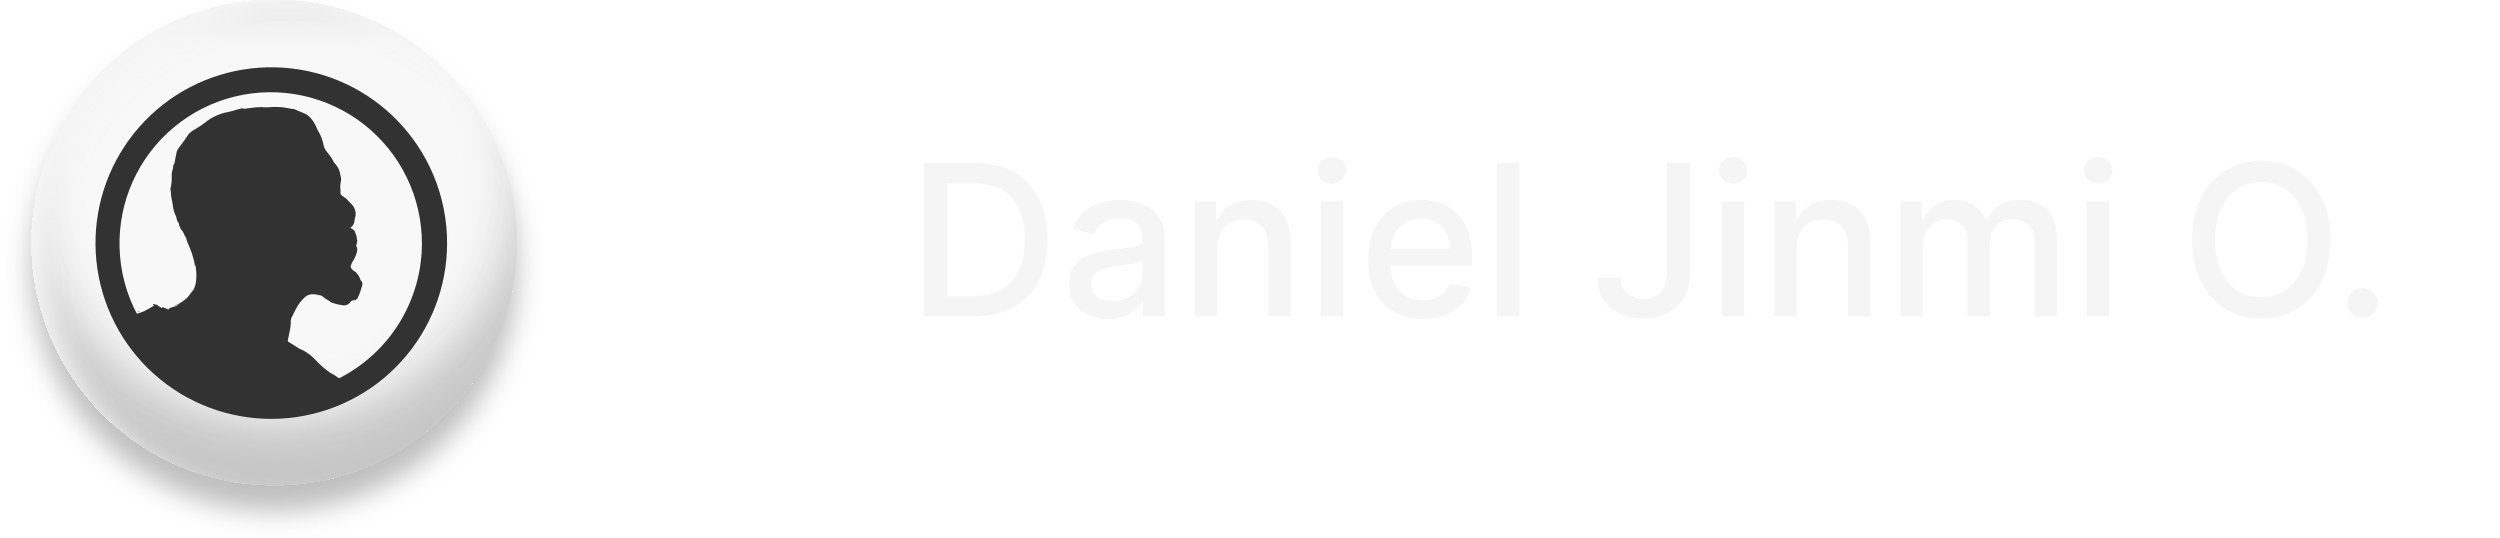
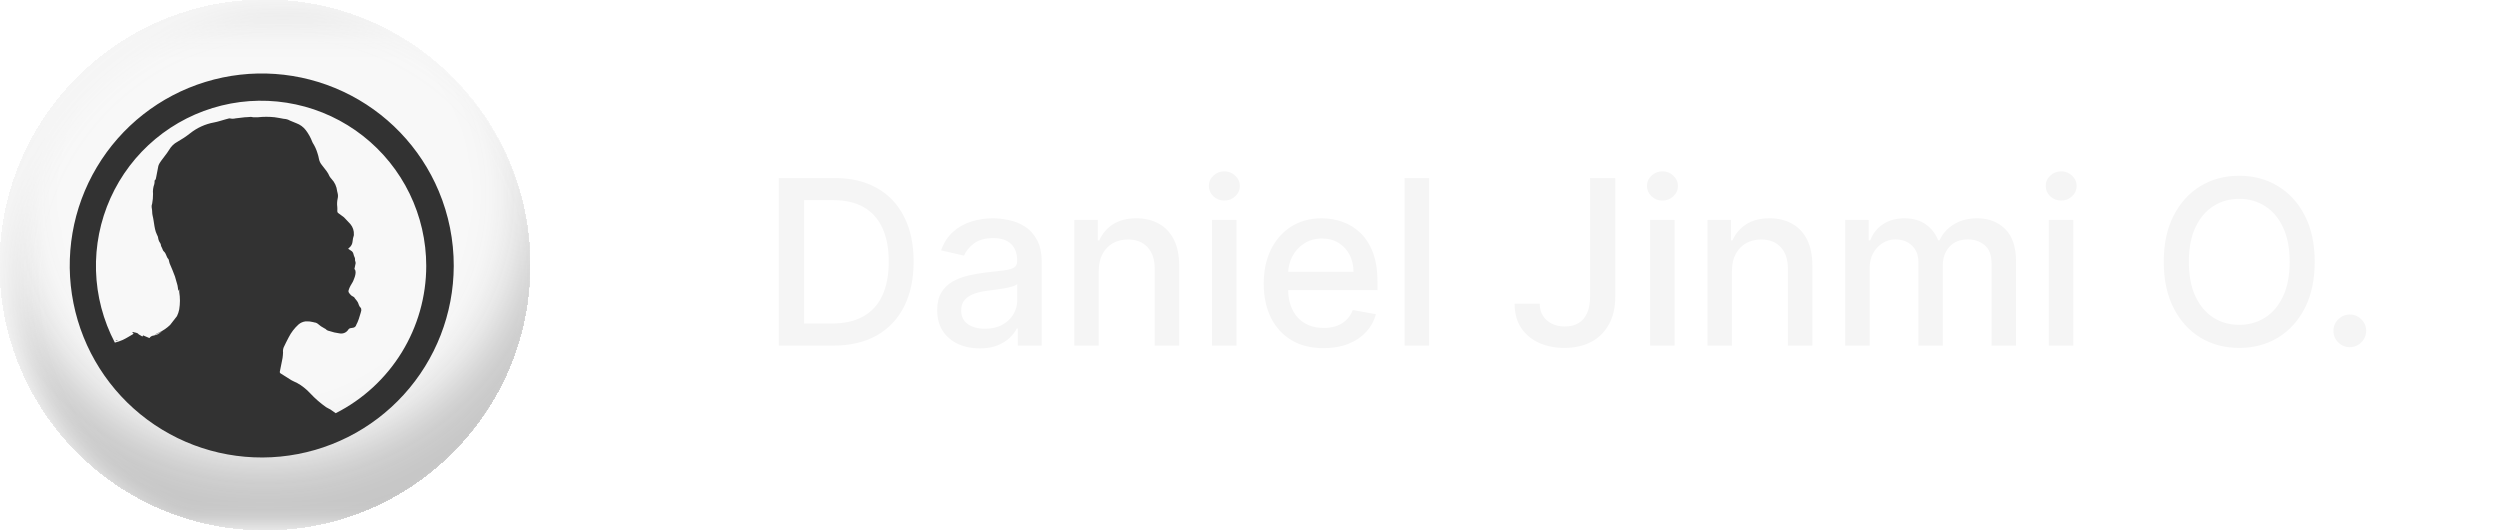
- <svg xmlns="http://www.w3.org/2000/svg" width="237" height="51" viewBox="0 0 237 51" fill="none">
-   <g filter="url(#filter0_d_599_944)">
-     <g filter="url(#filter1_ii_599_944)">
-       <rect x="3" width="46" height="46" rx="23" fill="#F8F8F8" />
-     </g>
-     <path d="M13.198 29.515V29.558H13.051C13.051 29.558 13.051 29.532 13.051 29.519L13.198 29.515ZM42.385 23.09C42.373 27.222 40.828 31.202 38.047 34.258C35.267 37.315 31.45 39.23 27.338 39.631C23.226 40.033 19.111 38.892 15.792 36.431C12.473 33.97 10.187 30.364 9.376 26.312C8.566 22.261 9.29 18.053 11.407 14.505C13.524 10.956 16.883 8.321 20.834 7.11C24.784 5.899 29.044 6.198 32.786 7.95C36.528 9.702 39.485 12.782 41.085 16.592C41.949 18.649 42.391 20.859 42.385 23.09ZM39.998 23.09C39.999 20.915 39.506 18.768 38.556 16.812C37.605 14.856 36.221 13.142 34.51 11.799C32.799 10.457 30.805 9.521 28.678 9.064C26.552 8.606 24.349 8.638 22.238 9.158C20.125 9.678 18.159 10.671 16.488 12.063C14.817 13.455 13.484 15.209 12.591 17.192C11.698 19.175 11.268 21.335 11.334 23.509C11.399 25.683 11.958 27.814 12.969 29.74C13.203 29.681 13.432 29.603 13.653 29.506C13.961 29.363 14.247 29.177 14.541 29.008L14.598 28.956L14.511 28.882C14.476 28.848 14.489 28.826 14.533 28.813C14.576 28.8 14.533 28.813 14.533 28.813C14.693 28.882 14.888 28.848 15.018 28.995L15.044 29.025L15.287 29.168C15.347 29.203 15.404 29.237 15.412 29.107L15.971 29.346C16.009 29.284 16.061 29.233 16.123 29.195C16.185 29.158 16.254 29.135 16.326 29.129C16.462 29.102 16.594 29.06 16.721 29.003L17.067 28.761C16.882 28.866 16.69 28.958 16.491 29.034C16.483 29.037 16.475 29.039 16.467 29.039C16.459 29.039 16.451 29.037 16.443 29.034L16.82 28.856C17.168 28.692 17.487 28.472 17.765 28.206L18.363 27.439C18.452 27.253 18.517 27.057 18.558 26.855C18.64 26.351 18.64 25.838 18.558 25.334C18.558 25.265 18.558 25.195 18.558 25.13C18.558 25.066 18.558 25.13 18.558 25.104L18.497 25.243L18.475 25.213C18.453 25.074 18.441 24.94 18.415 24.805C18.389 24.671 18.358 24.606 18.332 24.507C18.285 24.338 18.245 24.169 18.189 24.004C18.133 23.839 18.046 23.623 17.968 23.436C17.89 23.25 17.804 23.06 17.726 22.865C17.695 22.787 17.687 22.696 17.661 22.613C17.658 22.566 17.642 22.521 17.613 22.483C17.427 22.297 17.435 22.003 17.223 21.825C17.137 21.756 17.115 21.617 17.058 21.509L17.015 21.426C17.015 21.4 16.972 21.366 16.976 21.34C16.976 21.175 16.885 21.071 16.812 20.945C16.775 20.866 16.748 20.781 16.734 20.694C16.73 20.646 16.721 20.598 16.708 20.551C16.647 20.404 16.569 20.27 16.521 20.118C16.473 19.962 16.435 19.803 16.409 19.642C16.352 19.325 16.322 19.009 16.244 18.701C16.196 18.506 16.222 18.311 16.183 18.121C16.165 18.035 16.158 17.948 16.162 17.861C16.162 17.796 16.201 17.731 16.209 17.666C16.262 17.39 16.287 17.11 16.283 16.83C16.255 16.545 16.292 16.258 16.391 15.989C16.411 15.909 16.42 15.826 16.417 15.742C16.417 15.716 16.417 15.682 16.417 15.673C16.539 15.591 16.539 15.457 16.565 15.335C16.63 15.023 16.682 14.711 16.747 14.399C16.773 14.313 16.811 14.23 16.859 14.153C16.9 14.084 16.945 14.017 16.994 13.953L17.318 13.52C17.452 13.351 17.577 13.175 17.691 12.992C17.859 12.702 18.105 12.464 18.401 12.307C18.785 12.092 19.152 11.847 19.497 11.575C20.105 11.09 20.825 10.764 21.59 10.626C21.924 10.566 22.244 10.448 22.569 10.362L22.894 10.275C22.913 10.271 22.932 10.271 22.95 10.275C23.111 10.316 23.279 10.316 23.44 10.275C23.704 10.241 23.973 10.206 24.237 10.18C24.419 10.18 24.601 10.154 24.783 10.145C24.848 10.145 24.913 10.176 24.974 10.176C25.125 10.176 25.272 10.176 25.407 10.176C25.881 10.126 26.358 10.126 26.832 10.176C27.109 10.21 27.387 10.271 27.659 10.319H27.685C27.854 10.33 28.017 10.38 28.162 10.466C28.348 10.535 28.53 10.626 28.721 10.695C29.047 10.813 29.333 11.022 29.544 11.298C29.777 11.606 29.966 11.946 30.103 12.307C30.116 12.341 30.132 12.375 30.151 12.407C30.323 12.676 30.457 12.967 30.549 13.273C30.61 13.447 30.657 13.625 30.688 13.806C30.724 13.983 30.801 14.149 30.913 14.291C31.056 14.473 31.195 14.664 31.346 14.85C31.398 14.921 31.446 14.995 31.489 15.071C31.528 15.14 31.554 15.223 31.597 15.292C31.647 15.378 31.706 15.458 31.775 15.53C32.053 15.821 32.225 16.196 32.265 16.596C32.274 16.656 32.289 16.716 32.308 16.774C32.347 16.927 32.347 17.088 32.308 17.241C32.255 17.479 32.244 17.724 32.278 17.965C32.286 18.086 32.286 18.208 32.278 18.329C32.277 18.362 32.284 18.395 32.3 18.424C32.315 18.454 32.337 18.479 32.364 18.498C32.529 18.615 32.698 18.736 32.858 18.862C32.912 18.909 32.961 18.962 33.005 19.018C33.14 19.165 33.287 19.308 33.413 19.451C33.63 19.709 33.739 20.041 33.716 20.378C33.718 20.392 33.718 20.407 33.716 20.421C33.656 20.594 33.619 20.773 33.603 20.954C33.596 21.059 33.568 21.161 33.519 21.254C33.471 21.348 33.403 21.43 33.322 21.496C33.287 21.522 33.257 21.556 33.218 21.591L33.465 21.756C33.518 21.785 33.564 21.825 33.601 21.874C33.637 21.922 33.663 21.978 33.677 22.037C33.701 22.148 33.739 22.256 33.789 22.358C33.846 22.466 33.789 22.583 33.837 22.678C33.885 22.774 33.859 22.86 33.863 22.956C33.863 22.93 33.863 22.899 33.863 22.878C33.828 23.034 33.798 23.19 33.764 23.346L33.794 23.385C34.032 23.671 33.616 24.476 33.616 24.476C33.547 24.589 33.473 24.706 33.413 24.823C33.348 24.943 33.296 25.069 33.257 25.2C33.213 25.334 33.3 25.434 33.378 25.525C33.462 25.634 33.572 25.719 33.699 25.772C33.742 25.772 33.764 25.85 33.798 25.889L33.946 26.07C33.987 26.119 34.023 26.171 34.054 26.227C34.136 26.387 34.153 26.577 34.305 26.712C34.357 26.755 34.361 26.863 34.361 26.946C34.352 27.015 34.334 27.084 34.309 27.149C34.253 27.327 34.205 27.505 34.145 27.682C34.114 27.782 34.071 27.881 34.032 27.977C33.993 28.072 33.954 28.115 33.928 28.189C33.911 28.261 33.872 28.325 33.816 28.373C33.76 28.42 33.69 28.449 33.616 28.453L33.46 28.479C33.414 28.481 33.369 28.494 33.329 28.518C33.289 28.541 33.255 28.574 33.231 28.613C33.153 28.736 33.041 28.833 32.908 28.89C32.775 28.948 32.628 28.965 32.486 28.939C32.173 28.901 31.865 28.829 31.567 28.726C31.449 28.707 31.342 28.648 31.264 28.557C31.242 28.539 31.217 28.526 31.19 28.518C30.962 28.402 30.749 28.256 30.558 28.085C30.49 28.039 30.413 28.006 30.332 27.99C30.293 27.99 30.246 27.99 30.207 27.964C29.991 27.907 29.767 27.883 29.544 27.894C29.306 27.916 29.082 28.014 28.903 28.172C28.558 28.485 28.274 28.858 28.062 29.272C27.906 29.549 27.781 29.84 27.629 30.139C27.57 30.284 27.549 30.442 27.569 30.598C27.558 30.915 27.513 31.23 27.434 31.538C27.382 31.772 27.339 32.01 27.291 32.248C27.282 32.282 27.285 32.318 27.3 32.35C27.315 32.382 27.341 32.407 27.373 32.422C27.681 32.617 27.989 32.82 28.301 33.006C28.448 33.097 28.613 33.149 28.764 33.227C29.2 33.467 29.593 33.776 29.93 34.142C30.347 34.59 30.81 34.994 31.311 35.346C31.424 35.424 31.558 35.467 31.675 35.541C31.792 35.614 31.983 35.766 32.139 35.866C34.5 34.669 36.484 32.842 37.871 30.587C39.258 28.332 39.994 25.737 39.998 23.09Z" fill="#323232" />
+ <svg xmlns="http://www.w3.org/2000/svg" width="217" height="46" viewBox="0 0 217 46" fill="none">
+   <g filter="url(#filter0_ii_602_2093)">
+     <rect width="46" height="46" rx="23" fill="#F8F8F8" />
  </g>
-   <path d="M92.307 30H87.598V15.454H92.456C93.881 15.454 95.105 15.746 96.128 16.328C97.151 16.906 97.934 17.737 98.479 18.821C99.028 19.901 99.303 21.195 99.303 22.706C99.303 24.221 99.026 25.523 98.472 26.612C97.922 27.701 97.127 28.539 96.085 29.126C95.044 29.709 93.784 30 92.307 30ZM89.793 28.082H92.186C93.294 28.082 94.215 27.874 94.949 27.457C95.683 27.036 96.232 26.428 96.597 25.632C96.961 24.832 97.144 23.857 97.144 22.706C97.144 21.565 96.961 20.597 96.597 19.801C96.237 19.006 95.699 18.402 94.984 17.99C94.269 17.578 93.382 17.372 92.321 17.372H89.793V28.082ZM105.036 30.241C104.345 30.241 103.72 30.114 103.161 29.858C102.602 29.598 102.159 29.221 101.833 28.729C101.511 28.236 101.35 27.633 101.35 26.918C101.35 26.302 101.468 25.796 101.705 25.398C101.942 25 102.261 24.685 102.664 24.453C103.066 24.221 103.516 24.046 104.013 23.928C104.51 23.809 105.017 23.719 105.533 23.658C106.186 23.582 106.717 23.52 107.124 23.473C107.531 23.421 107.827 23.338 108.012 23.224C108.196 23.111 108.289 22.926 108.289 22.671V22.621C108.289 22 108.114 21.52 107.763 21.179C107.417 20.838 106.901 20.668 106.215 20.668C105.5 20.668 104.936 20.826 104.525 21.143C104.117 21.456 103.836 21.804 103.679 22.188L101.684 21.733C101.92 21.07 102.266 20.535 102.721 20.128C103.18 19.716 103.708 19.418 104.304 19.233C104.901 19.044 105.528 18.949 106.186 18.949C106.622 18.949 107.084 19.001 107.571 19.105C108.064 19.204 108.523 19.389 108.949 19.659C109.38 19.929 109.733 20.315 110.007 20.817C110.282 21.314 110.419 21.96 110.419 22.756V30H108.346V28.509H108.26C108.123 28.783 107.917 29.053 107.642 29.318C107.368 29.583 107.015 29.803 106.584 29.979C106.153 30.154 105.637 30.241 105.036 30.241ZM105.498 28.537C106.085 28.537 106.587 28.421 107.003 28.189C107.425 27.957 107.744 27.654 107.962 27.28C108.185 26.901 108.296 26.496 108.296 26.065V24.659C108.22 24.735 108.073 24.806 107.855 24.872C107.642 24.934 107.399 24.988 107.124 25.035C106.849 25.078 106.582 25.118 106.321 25.156C106.061 25.189 105.843 25.218 105.668 25.241C105.256 25.294 104.88 25.381 104.539 25.504C104.203 25.627 103.933 25.805 103.729 26.037C103.53 26.264 103.431 26.567 103.431 26.946C103.431 27.472 103.625 27.869 104.013 28.139C104.401 28.404 104.896 28.537 105.498 28.537ZM115.371 23.523V30H113.248V19.091H115.286V20.866H115.421C115.672 20.289 116.065 19.825 116.6 19.474C117.14 19.124 117.819 18.949 118.638 18.949C119.382 18.949 120.033 19.105 120.592 19.418C121.15 19.725 121.584 20.185 121.891 20.796C122.199 21.406 122.353 22.162 122.353 23.061V30H120.229V23.317C120.229 22.526 120.023 21.908 119.612 21.463C119.2 21.013 118.634 20.788 117.914 20.788C117.422 20.788 116.984 20.895 116.6 21.108C116.221 21.321 115.921 21.634 115.698 22.046C115.48 22.453 115.371 22.945 115.371 23.523ZM125.201 30V19.091H127.325V30H125.201ZM126.273 17.408C125.904 17.408 125.587 17.285 125.322 17.038C125.061 16.787 124.931 16.489 124.931 16.143C124.931 15.793 125.061 15.495 125.322 15.249C125.587 14.998 125.904 14.872 126.273 14.872C126.643 14.872 126.958 14.998 127.218 15.249C127.483 15.495 127.616 15.793 127.616 16.143C127.616 16.489 127.483 16.787 127.218 17.038C126.958 17.285 126.643 17.408 126.273 17.408ZM134.883 30.22C133.808 30.22 132.883 29.991 132.106 29.531C131.334 29.067 130.738 28.416 130.316 27.578C129.9 26.735 129.691 25.748 129.691 24.616C129.691 23.499 129.9 22.514 130.316 21.662C130.738 20.81 131.325 20.144 132.078 19.666C132.835 19.188 133.721 18.949 134.734 18.949C135.35 18.949 135.946 19.051 136.524 19.254C137.101 19.458 137.62 19.777 138.079 20.213C138.538 20.649 138.901 21.215 139.166 21.91C139.431 22.602 139.564 23.442 139.564 24.432V25.185H130.892V23.594H137.483C137.483 23.035 137.369 22.54 137.142 22.109C136.914 21.674 136.595 21.331 136.183 21.079C135.776 20.829 135.297 20.703 134.748 20.703C134.152 20.703 133.631 20.85 133.186 21.143C132.745 21.432 132.404 21.811 132.163 22.28C131.926 22.744 131.808 23.248 131.808 23.793V25.035C131.808 25.765 131.936 26.385 132.191 26.896C132.452 27.408 132.814 27.798 133.278 28.068C133.742 28.333 134.284 28.466 134.904 28.466C135.307 28.466 135.674 28.409 136.005 28.296C136.337 28.177 136.623 28.002 136.865 27.77C137.106 27.538 137.291 27.251 137.419 26.91L139.429 27.273C139.268 27.865 138.979 28.383 138.562 28.828C138.15 29.268 137.632 29.612 137.007 29.858C136.386 30.099 135.679 30.22 134.883 30.22ZM144.043 15.454V30H141.92V15.454H144.043ZM158.017 15.454H160.205V25.767C160.205 26.7 160.02 27.498 159.651 28.16C159.286 28.823 158.772 29.33 158.109 29.68C157.446 30.026 156.67 30.199 155.78 30.199C154.961 30.199 154.224 30.05 153.571 29.751C152.922 29.453 152.409 29.02 152.03 28.452C151.656 27.879 151.469 27.183 151.469 26.364H153.649C153.649 26.766 153.741 27.114 153.926 27.408C154.116 27.701 154.374 27.931 154.7 28.097C155.032 28.258 155.411 28.338 155.837 28.338C156.301 28.338 156.694 28.241 157.016 28.047C157.342 27.848 157.591 27.557 157.761 27.173C157.932 26.79 158.017 26.321 158.017 25.767V15.454ZM163.228 30V19.091H165.352V30H163.228ZM164.301 17.408C163.931 17.408 163.614 17.285 163.349 17.038C163.089 16.787 162.958 16.489 162.958 16.143C162.958 15.793 163.089 15.495 163.349 15.249C163.614 14.998 163.931 14.872 164.301 14.872C164.67 14.872 164.985 14.998 165.245 15.249C165.511 15.495 165.643 15.793 165.643 16.143C165.643 16.489 165.511 16.787 165.245 17.038C164.985 17.285 164.67 17.408 164.301 17.408ZM170.332 23.523V30H168.209V19.091H170.247V20.866H170.382C170.633 20.289 171.026 19.825 171.561 19.474C172.101 19.124 172.78 18.949 173.599 18.949C174.343 18.949 174.994 19.105 175.553 19.418C176.111 19.725 176.545 20.185 176.852 20.796C177.16 21.406 177.314 22.162 177.314 23.061V30H175.19V23.317C175.19 22.526 174.984 21.908 174.572 21.463C174.161 21.013 173.595 20.788 172.875 20.788C172.383 20.788 171.945 20.895 171.561 21.108C171.182 21.321 170.882 21.634 170.659 22.046C170.441 22.453 170.332 22.945 170.332 23.523ZM180.162 30V19.091H182.2V20.866H182.335C182.563 20.265 182.934 19.796 183.45 19.46C183.966 19.119 184.584 18.949 185.304 18.949C186.033 18.949 186.644 19.119 187.136 19.46C187.634 19.801 188 20.27 188.237 20.866H188.351C188.611 20.284 189.026 19.82 189.594 19.474C190.162 19.124 190.839 18.949 191.625 18.949C192.615 18.949 193.422 19.259 194.047 19.879C194.677 20.5 194.991 21.435 194.991 22.685V30H192.868V22.884C192.868 22.145 192.667 21.61 192.264 21.278C191.862 20.947 191.381 20.781 190.822 20.781C190.131 20.781 189.594 20.994 189.21 21.421C188.827 21.842 188.635 22.384 188.635 23.047V30H186.518V22.749C186.518 22.157 186.334 21.681 185.964 21.321C185.595 20.961 185.115 20.781 184.523 20.781C184.12 20.781 183.749 20.888 183.408 21.101C183.071 21.309 182.799 21.6 182.591 21.974C182.387 22.349 182.286 22.782 182.286 23.274V30H180.162ZM197.838 30V19.091H199.961V30H197.838ZM198.91 17.408C198.541 17.408 198.224 17.285 197.958 17.038C197.698 16.787 197.568 16.489 197.568 16.143C197.568 15.793 197.698 15.495 197.958 15.249C198.224 14.998 198.541 14.872 198.91 14.872C199.279 14.872 199.594 14.998 199.855 15.249C200.12 15.495 200.252 15.793 200.252 16.143C200.252 16.489 200.12 16.787 199.855 17.038C199.594 17.285 199.279 17.408 198.91 17.408ZM220.917 22.727C220.917 24.28 220.632 25.616 220.064 26.733C219.496 27.846 218.717 28.703 217.728 29.304C216.743 29.901 215.623 30.199 214.368 30.199C213.109 30.199 211.984 29.901 210.995 29.304C210.01 28.703 209.233 27.843 208.665 26.726C208.097 25.608 207.813 24.276 207.813 22.727C207.813 21.174 208.097 19.841 208.665 18.729C209.233 17.611 210.01 16.754 210.995 16.158C211.984 15.556 213.109 15.256 214.368 15.256C215.623 15.256 216.743 15.556 217.728 16.158C218.717 16.754 219.496 17.611 220.064 18.729C220.632 19.841 220.917 21.174 220.917 22.727ZM218.743 22.727C218.743 21.544 218.551 20.547 218.168 19.737C217.789 18.923 217.268 18.307 216.605 17.891C215.947 17.469 215.202 17.259 214.368 17.259C213.53 17.259 212.782 17.469 212.124 17.891C211.466 18.307 210.945 18.923 210.561 19.737C210.183 20.547 209.993 21.544 209.993 22.727C209.993 23.911 210.183 24.91 210.561 25.724C210.945 26.534 211.466 27.15 212.124 27.571C212.782 27.988 213.53 28.196 214.368 28.196C215.202 28.196 215.947 27.988 216.605 27.571C217.268 27.15 217.789 26.534 218.168 25.724C218.551 24.91 218.743 23.911 218.743 22.727ZM223.963 30.135C223.575 30.135 223.241 29.998 222.962 29.723C222.683 29.444 222.543 29.108 222.543 28.715C222.543 28.326 222.683 27.995 222.962 27.72C223.241 27.441 223.575 27.301 223.963 27.301C224.352 27.301 224.685 27.441 224.965 27.72C225.244 27.995 225.384 28.326 225.384 28.715C225.384 28.975 225.318 29.214 225.185 29.432C225.057 29.645 224.887 29.815 224.674 29.943C224.461 30.071 224.224 30.135 223.963 30.135Z" fill="#F5F5F5" />
+   <path d="M10.198 29.515V29.558H10.051C10.051 29.558 10.051 29.532 10.051 29.519L10.198 29.515ZM39.385 23.09C39.373 27.222 37.827 31.202 35.047 34.258C32.267 37.315 28.45 39.23 24.338 39.631C20.226 40.033 16.111 38.892 12.792 36.431C9.473 33.97 7.186 30.364 6.376 26.312C5.566 22.261 6.289 18.053 8.407 14.505C10.524 10.956 13.883 8.321 17.834 7.11C21.784 5.899 26.044 6.198 29.785 7.95C33.528 9.702 36.485 12.782 38.085 16.592C38.949 18.649 39.391 20.859 39.385 23.09ZM36.998 23.09C36.999 20.915 36.506 18.768 35.555 16.812C34.605 14.856 33.221 13.142 31.51 11.799C29.799 10.457 27.805 9.521 25.678 9.064C23.552 8.606 21.349 8.638 19.237 9.158C17.125 9.678 15.159 10.671 13.488 12.063C11.817 13.455 10.484 15.209 9.591 17.192C8.698 19.175 8.268 21.335 8.333 23.509C8.399 25.683 8.958 27.814 9.969 29.74C10.203 29.681 10.432 29.603 10.653 29.506C10.961 29.363 11.247 29.177 11.541 29.008L11.598 28.956L11.511 28.882C11.476 28.848 11.489 28.826 11.533 28.813C11.576 28.8 11.533 28.813 11.533 28.813C11.693 28.882 11.888 28.848 12.018 28.995L12.044 29.025L12.287 29.168C12.347 29.203 12.403 29.237 12.412 29.107L12.971 29.346C13.009 29.284 13.061 29.233 13.123 29.195C13.185 29.158 13.254 29.135 13.326 29.129C13.462 29.102 13.594 29.06 13.72 29.003L14.067 28.761C13.882 28.866 13.69 28.958 13.491 29.034C13.483 29.037 13.475 29.039 13.467 29.039C13.459 29.039 13.451 29.037 13.443 29.034L13.82 28.856C14.168 28.692 14.487 28.472 14.765 28.206L15.362 27.439C15.452 27.253 15.517 27.057 15.557 26.855C15.64 26.351 15.64 25.838 15.557 25.334C15.557 25.265 15.557 25.195 15.557 25.13C15.557 25.066 15.557 25.13 15.557 25.104L15.497 25.243L15.475 25.213C15.453 25.074 15.44 24.94 15.414 24.805C15.388 24.671 15.358 24.606 15.332 24.507C15.284 24.338 15.245 24.169 15.189 24.004C15.133 23.839 15.046 23.623 14.968 23.436C14.89 23.25 14.804 23.06 14.726 22.865C14.695 22.787 14.687 22.696 14.661 22.613C14.658 22.566 14.642 22.521 14.613 22.483C14.427 22.297 14.435 22.003 14.223 21.825C14.136 21.756 14.115 21.617 14.058 21.509L14.015 21.426C14.015 21.4 13.972 21.366 13.976 21.34C13.976 21.175 13.885 21.071 13.812 20.945C13.774 20.866 13.748 20.781 13.733 20.694C13.729 20.646 13.721 20.598 13.707 20.551C13.647 20.404 13.569 20.27 13.521 20.118C13.473 19.962 13.435 19.803 13.409 19.642C13.352 19.325 13.322 19.009 13.244 18.701C13.196 18.506 13.222 18.311 13.183 18.121C13.165 18.035 13.158 17.948 13.162 17.861C13.162 17.796 13.201 17.731 13.209 17.666C13.262 17.39 13.287 17.11 13.283 16.83C13.255 16.545 13.292 16.258 13.391 15.989C13.411 15.909 13.42 15.826 13.417 15.742C13.417 15.716 13.417 15.682 13.417 15.673C13.539 15.591 13.539 15.457 13.565 15.335C13.63 15.023 13.681 14.711 13.746 14.399C13.773 14.313 13.811 14.23 13.859 14.153C13.9 14.084 13.945 14.017 13.993 13.953L14.318 13.52C14.452 13.351 14.577 13.175 14.691 12.992C14.859 12.702 15.105 12.464 15.401 12.307C15.785 12.092 16.152 11.847 16.497 11.575C17.105 11.09 17.824 10.764 18.59 10.626C18.924 10.566 19.244 10.448 19.569 10.362L19.894 10.275C19.912 10.271 19.932 10.271 19.95 10.275C20.111 10.316 20.279 10.316 20.44 10.275C20.704 10.241 20.973 10.206 21.237 10.18C21.419 10.18 21.601 10.154 21.783 10.145C21.848 10.145 21.913 10.176 21.973 10.176C22.125 10.176 22.272 10.176 22.407 10.176C22.88 10.126 23.358 10.126 23.832 10.176C24.109 10.21 24.386 10.271 24.659 10.319H24.685C24.854 10.33 25.017 10.38 25.162 10.466C25.348 10.535 25.53 10.626 25.721 10.695C26.047 10.813 26.333 11.022 26.544 11.298C26.777 11.606 26.966 11.946 27.103 12.307C27.116 12.341 27.132 12.375 27.15 12.407C27.323 12.676 27.457 12.967 27.549 13.273C27.61 13.447 27.657 13.625 27.688 13.806C27.724 13.983 27.801 14.149 27.913 14.291C28.056 14.473 28.195 14.664 28.346 14.85C28.398 14.921 28.445 14.995 28.489 15.071C28.528 15.14 28.554 15.223 28.597 15.292C28.647 15.378 28.706 15.458 28.775 15.53C29.052 15.821 29.225 16.196 29.265 16.596C29.274 16.656 29.289 16.716 29.308 16.774C29.347 16.927 29.347 17.088 29.308 17.241C29.255 17.479 29.244 17.724 29.277 17.965C29.286 18.086 29.286 18.208 29.277 18.329C29.277 18.362 29.284 18.395 29.299 18.424C29.314 18.454 29.337 18.479 29.364 18.498C29.529 18.615 29.698 18.736 29.858 18.862C29.912 18.909 29.961 18.962 30.005 19.018C30.14 19.165 30.287 19.308 30.413 19.451C30.63 19.709 30.739 20.041 30.716 20.378C30.718 20.392 30.718 20.407 30.716 20.421C30.656 20.594 30.619 20.773 30.603 20.954C30.596 21.059 30.567 21.161 30.519 21.254C30.471 21.348 30.403 21.43 30.322 21.496C30.287 21.522 30.257 21.556 30.218 21.591L30.465 21.756C30.518 21.785 30.564 21.825 30.601 21.874C30.637 21.922 30.663 21.978 30.677 22.037C30.701 22.148 30.739 22.256 30.79 22.358C30.846 22.466 30.789 22.583 30.837 22.678C30.885 22.774 30.859 22.86 30.863 22.956C30.863 22.93 30.863 22.899 30.863 22.878C30.828 23.034 30.798 23.19 30.764 23.346L30.794 23.385C31.032 23.671 30.616 24.476 30.616 24.476C30.547 24.589 30.473 24.706 30.413 24.823C30.348 24.943 30.296 25.069 30.257 25.2C30.213 25.334 30.3 25.434 30.378 25.525C30.461 25.634 30.572 25.719 30.698 25.772C30.742 25.772 30.764 25.85 30.798 25.889L30.945 26.07C30.987 26.119 31.023 26.171 31.054 26.227C31.136 26.387 31.153 26.577 31.305 26.712C31.357 26.755 31.361 26.863 31.361 26.946C31.352 27.015 31.334 27.084 31.309 27.149C31.253 27.327 31.205 27.505 31.145 27.682C31.114 27.782 31.071 27.881 31.032 27.977C30.993 28.072 30.954 28.115 30.928 28.189C30.911 28.261 30.872 28.325 30.816 28.373C30.76 28.42 30.69 28.449 30.616 28.453L30.46 28.479C30.414 28.481 30.369 28.494 30.328 28.518C30.288 28.541 30.255 28.574 30.231 28.613C30.153 28.736 30.041 28.833 29.908 28.89C29.775 28.948 29.628 28.965 29.485 28.939C29.173 28.901 28.865 28.829 28.567 28.726C28.449 28.707 28.342 28.648 28.264 28.557C28.242 28.539 28.217 28.526 28.19 28.518C27.961 28.402 27.749 28.256 27.558 28.085C27.49 28.039 27.413 28.006 27.332 27.99C27.293 27.99 27.246 27.99 27.207 27.964C26.991 27.907 26.767 27.883 26.544 27.894C26.306 27.916 26.082 28.014 25.903 28.172C25.558 28.485 25.274 28.858 25.062 29.272C24.906 29.549 24.781 29.84 24.629 30.139C24.57 30.284 24.549 30.442 24.568 30.598C24.558 30.915 24.513 31.23 24.434 31.538C24.382 31.772 24.339 32.01 24.291 32.248C24.282 32.282 24.285 32.318 24.3 32.35C24.315 32.382 24.341 32.407 24.373 32.422C24.681 32.617 24.989 32.82 25.3 33.006C25.448 33.097 25.612 33.149 25.764 33.227C26.199 33.467 26.593 33.776 26.929 34.142C27.346 34.59 27.81 34.994 28.311 35.346C28.424 35.424 28.558 35.467 28.675 35.541C28.792 35.614 28.983 35.766 29.139 35.866C31.5 34.669 33.484 32.842 34.871 30.587C36.258 28.332 36.994 25.737 36.998 23.09Z" fill="#323232" />
+   <path d="M72.307 30H67.598V15.454H72.456C73.881 15.454 75.105 15.746 76.128 16.328C77.151 16.906 77.934 17.737 78.479 18.821C79.028 19.901 79.303 21.195 79.303 22.706C79.303 24.221 79.026 25.523 78.472 26.612C77.922 27.701 77.127 28.539 76.085 29.126C75.044 29.709 73.784 30 72.307 30ZM69.793 28.082H72.186C73.294 28.082 74.215 27.874 74.949 27.457C75.683 27.036 76.232 26.428 76.597 25.632C76.961 24.832 77.144 23.857 77.144 22.706C77.144 21.565 76.961 20.597 76.597 19.801C76.237 19.006 75.699 18.402 74.984 17.99C74.269 17.578 73.382 17.372 72.321 17.372H69.793V28.082ZM85.036 30.241C84.345 30.241 83.72 30.114 83.161 29.858C82.602 29.598 82.159 29.221 81.833 28.729C81.511 28.236 81.35 27.633 81.35 26.918C81.35 26.302 81.468 25.796 81.705 25.398C81.942 25 82.261 24.685 82.664 24.453C83.066 24.221 83.516 24.046 84.013 23.928C84.51 23.809 85.017 23.719 85.533 23.658C86.186 23.582 86.717 23.52 87.124 23.473C87.531 23.421 87.827 23.338 88.012 23.224C88.196 23.111 88.289 22.926 88.289 22.671V22.621C88.289 22 88.114 21.52 87.763 21.179C87.418 20.838 86.901 20.668 86.215 20.668C85.5 20.668 84.936 20.826 84.525 21.143C84.117 21.456 83.836 21.804 83.679 22.188L81.684 21.733C81.92 21.07 82.266 20.535 82.721 20.128C83.18 19.716 83.708 19.418 84.304 19.233C84.901 19.044 85.528 18.949 86.186 18.949C86.622 18.949 87.084 19.001 87.571 19.105C88.064 19.204 88.523 19.389 88.949 19.659C89.38 19.929 89.733 20.315 90.007 20.817C90.282 21.314 90.419 21.96 90.419 22.756V30H88.346V28.509H88.26C88.123 28.783 87.917 29.053 87.642 29.318C87.368 29.583 87.015 29.803 86.584 29.979C86.153 30.154 85.637 30.241 85.036 30.241ZM85.498 28.537C86.085 28.537 86.587 28.421 87.003 28.189C87.425 27.957 87.744 27.654 87.962 27.28C88.184 26.901 88.296 26.496 88.296 26.065V24.659C88.22 24.735 88.073 24.806 87.856 24.872C87.642 24.934 87.399 24.988 87.124 25.035C86.849 25.078 86.582 25.118 86.321 25.156C86.061 25.189 85.843 25.218 85.668 25.241C85.256 25.294 84.88 25.381 84.539 25.504C84.203 25.627 83.933 25.805 83.729 26.037C83.53 26.264 83.431 26.567 83.431 26.946C83.431 27.472 83.625 27.869 84.013 28.139C84.401 28.404 84.896 28.537 85.498 28.537ZM95.371 23.523V30H93.248V19.091H95.286V20.866H95.421C95.672 20.289 96.065 19.825 96.6 19.474C97.14 19.124 97.819 18.949 98.638 18.949C99.382 18.949 100.033 19.105 100.592 19.418C101.15 19.725 101.584 20.185 101.891 20.796C102.199 21.406 102.353 22.162 102.353 23.061V30H100.229V23.317C100.229 22.526 100.023 21.908 99.612 21.463C99.2 21.013 98.634 20.788 97.914 20.788C97.422 20.788 96.984 20.895 96.6 21.108C96.221 21.321 95.921 21.634 95.698 22.046C95.48 22.453 95.371 22.945 95.371 23.523ZM105.201 30V19.091H107.325V30H105.201ZM106.273 17.408C105.904 17.408 105.587 17.285 105.322 17.038C105.061 16.787 104.931 16.489 104.931 16.143C104.931 15.793 105.061 15.495 105.322 15.249C105.587 14.998 105.904 14.872 106.273 14.872C106.643 14.872 106.958 14.998 107.218 15.249C107.483 15.495 107.616 15.793 107.616 16.143C107.616 16.489 107.483 16.787 107.218 17.038C106.958 17.285 106.643 17.408 106.273 17.408ZM114.883 30.22C113.808 30.22 112.883 29.991 112.106 29.531C111.334 29.067 110.738 28.416 110.316 27.578C109.9 26.735 109.691 25.748 109.691 24.616C109.691 23.499 109.9 22.514 110.316 21.662C110.738 20.81 111.325 20.144 112.078 19.666C112.835 19.188 113.721 18.949 114.734 18.949C115.35 18.949 115.946 19.051 116.524 19.254C117.101 19.458 117.62 19.777 118.079 20.213C118.538 20.649 118.901 21.215 119.166 21.91C119.431 22.602 119.564 23.442 119.564 24.432V25.185H110.892V23.594H117.483C117.483 23.035 117.369 22.54 117.142 22.109C116.914 21.674 116.595 21.331 116.183 21.079C115.776 20.829 115.297 20.703 114.748 20.703C114.152 20.703 113.631 20.85 113.186 21.143C112.745 21.432 112.404 21.811 112.163 22.28C111.926 22.744 111.808 23.248 111.808 23.793V25.035C111.808 25.765 111.936 26.385 112.191 26.896C112.452 27.408 112.814 27.798 113.278 28.068C113.742 28.333 114.284 28.466 114.904 28.466C115.307 28.466 115.674 28.409 116.005 28.296C116.337 28.177 116.623 28.002 116.865 27.77C117.106 27.538 117.291 27.251 117.419 26.91L119.429 27.273C119.268 27.865 118.979 28.383 118.562 28.828C118.15 29.268 117.632 29.612 117.007 29.858C116.386 30.099 115.679 30.22 114.883 30.22ZM124.043 15.454V30H121.92V15.454H124.043ZM138.017 15.454H140.205V25.767C140.205 26.7 140.02 27.498 139.651 28.16C139.286 28.823 138.772 29.33 138.109 29.68C137.446 30.026 136.67 30.199 135.78 30.199C134.961 30.199 134.224 30.05 133.571 29.751C132.922 29.453 132.409 29.02 132.03 28.452C131.656 27.879 131.469 27.183 131.469 26.364H133.649C133.649 26.766 133.741 27.114 133.926 27.408C134.116 27.701 134.374 27.931 134.7 28.097C135.032 28.258 135.411 28.338 135.837 28.338C136.301 28.338 136.694 28.241 137.016 28.047C137.342 27.848 137.591 27.557 137.761 27.173C137.932 26.79 138.017 26.321 138.017 25.767V15.454ZM143.228 30V19.091H145.352V30H143.228ZM144.301 17.408C143.931 17.408 143.614 17.285 143.349 17.038C143.089 16.787 142.958 16.489 142.958 16.143C142.958 15.793 143.089 15.495 143.349 15.249C143.614 14.998 143.931 14.872 144.301 14.872C144.67 14.872 144.985 14.998 145.245 15.249C145.511 15.495 145.643 15.793 145.643 16.143C145.643 16.489 145.511 16.787 145.245 17.038C144.985 17.285 144.67 17.408 144.301 17.408ZM150.332 23.523V30H148.209V19.091H150.247V20.866H150.382C150.633 20.289 151.026 19.825 151.561 19.474C152.101 19.124 152.78 18.949 153.599 18.949C154.343 18.949 154.994 19.105 155.553 19.418C156.111 19.725 156.545 20.185 156.852 20.796C157.16 21.406 157.314 22.162 157.314 23.061V30H155.19V23.317C155.19 22.526 154.984 21.908 154.572 21.463C154.161 21.013 153.595 20.788 152.875 20.788C152.383 20.788 151.945 20.895 151.561 21.108C151.182 21.321 150.882 21.634 150.659 22.046C150.441 22.453 150.332 22.945 150.332 23.523ZM160.162 30V19.091H162.2V20.866H162.335C162.563 20.265 162.934 19.796 163.45 19.46C163.966 19.119 164.584 18.949 165.304 18.949C166.033 18.949 166.644 19.119 167.136 19.46C167.634 19.801 168 20.27 168.237 20.866H168.351C168.611 20.284 169.026 19.82 169.594 19.474C170.162 19.124 170.839 18.949 171.625 18.949C172.615 18.949 173.422 19.259 174.047 19.879C174.677 20.5 174.991 21.435 174.991 22.685V30H172.868V22.884C172.868 22.145 172.667 21.61 172.264 21.278C171.862 20.947 171.381 20.781 170.822 20.781C170.131 20.781 169.594 20.994 169.21 21.421C168.827 21.842 168.635 22.384 168.635 23.047V30H166.518V22.749C166.518 22.157 166.334 21.681 165.964 21.321C165.595 20.961 165.115 20.781 164.523 20.781C164.12 20.781 163.749 20.888 163.408 21.101C163.071 21.309 162.799 21.6 162.591 21.974C162.387 22.349 162.286 22.782 162.286 23.274V30H160.162ZM177.838 30V19.091H179.961V30H177.838ZM178.91 17.408C178.541 17.408 178.224 17.285 177.958 17.038C177.698 16.787 177.568 16.489 177.568 16.143C177.568 15.793 177.698 15.495 177.958 15.249C178.224 14.998 178.541 14.872 178.91 14.872C179.279 14.872 179.594 14.998 179.855 15.249C180.12 15.495 180.252 15.793 180.252 16.143C180.252 16.489 180.12 16.787 179.855 17.038C179.594 17.285 179.279 17.408 178.91 17.408ZM200.917 22.727C200.917 24.28 200.632 25.616 200.064 26.733C199.496 27.846 198.717 28.703 197.728 29.304C196.743 29.901 195.623 30.199 194.368 30.199C193.109 30.199 191.984 29.901 190.995 29.304C190.01 28.703 189.233 27.843 188.665 26.726C188.097 25.608 187.813 24.276 187.813 22.727C187.813 21.174 188.097 19.841 188.665 18.729C189.233 17.611 190.01 16.754 190.995 16.158C191.984 15.556 193.109 15.256 194.368 15.256C195.623 15.256 196.743 15.556 197.728 16.158C198.717 16.754 199.496 17.611 200.064 18.729C200.632 19.841 200.917 21.174 200.917 22.727ZM198.743 22.727C198.743 21.544 198.551 20.547 198.168 19.737C197.789 18.923 197.268 18.307 196.605 17.891C195.947 17.469 195.202 17.259 194.368 17.259C193.53 17.259 192.782 17.469 192.124 17.891C191.466 18.307 190.945 18.923 190.561 19.737C190.183 20.547 189.993 21.544 189.993 22.727C189.993 23.911 190.183 24.91 190.561 25.724C190.945 26.534 191.466 27.15 192.124 27.571C192.782 27.988 193.53 28.196 194.368 28.196C195.202 28.196 195.947 27.988 196.605 27.571C197.268 27.15 197.789 26.534 198.168 25.724C198.551 24.91 198.743 23.911 198.743 22.727ZM203.963 30.135C203.575 30.135 203.241 29.998 202.962 29.723C202.683 29.444 202.543 29.108 202.543 28.715C202.543 28.326 202.683 27.995 202.962 27.72C203.241 27.441 203.575 27.301 203.963 27.301C204.352 27.301 204.685 27.441 204.965 27.72C205.244 27.995 205.384 28.326 205.384 28.715C205.384 28.975 205.318 29.214 205.185 29.432C205.057 29.645 204.887 29.815 204.674 29.943C204.461 30.071 204.224 30.135 203.963 30.135Z" fill="#F5F5F5" />
  <defs>
-     <filter id="filter0_d_599_944" x="0.579" y="0" width="50.842" height="50.842" filterUnits="userSpaceOnUse" color-interpolation-filters="sRGB">
-       <feFlood flood-opacity="0" result="BackgroundImageFix" />
-       <feColorMatrix in="SourceAlpha" type="matrix" values="0 0 0 0 0 0 0 0 0 0 0 0 0 0 0 0 0 0 127 0" result="hardAlpha" />
-       <feOffset dy="2.421" />
-       <feGaussianBlur stdDeviation="1.211" />
-       <feComposite in2="hardAlpha" operator="out" />
-       <feColorMatrix type="matrix" values="0 0 0 0 0 0 0 0 0 0 0 0 0 0 0 0 0 0 0.25 0" />
-       <feBlend mode="normal" in2="BackgroundImageFix" result="effect1_dropShadow_599_944" />
-       <feBlend mode="normal" in="SourceGraphic" in2="effect1_dropShadow_599_944" result="shape" />
-     </filter>
-     <filter id="filter1_ii_599_944" x="3" y="-4.506" width="47.596" height="52.102" filterUnits="userSpaceOnUse" color-interpolation-filters="sRGB">
+     <filter id="filter0_ii_602_2093" x="0" y="-4.506" width="47.596" height="52.102" filterUnits="userSpaceOnUse" color-interpolation-filters="sRGB">
      <feFlood flood-opacity="0" result="BackgroundImageFix" />
      <feBlend mode="normal" in="SourceGraphic" in2="BackgroundImageFix" result="shape" />
      <feColorMatrix in="SourceAlpha" type="matrix" values="0 0 0 0 0 0 0 0 0 0 0 0 0 0 0 0 0 0 127 0" result="hardAlpha" />
      <feOffset dy="-6.102" />
      <feGaussianBlur stdDeviation="2.253" />
      <feComposite in2="hardAlpha" operator="arithmetic" k2="-1" k3="1" />
      <feColorMatrix type="matrix" values="0 0 0 0 0.196 0 0 0 0 0.196 0 0 0 0 0.196 0 0 0 0.25 0" />
-       <feBlend mode="normal" in2="shape" result="effect1_innerShadow_599_944" />
+       <feBlend mode="normal" in2="shape" result="effect1_innerShadow_602_2093" />
      <feColorMatrix in="SourceAlpha" type="matrix" values="0 0 0 0 0 0 0 0 0 0 0 0 0 0 0 0 0 0 127 0" result="hardAlpha" />
      <feOffset dx="1.596" dy="1.596" />
      <feGaussianBlur stdDeviation="1.173" />
      <feComposite in2="hardAlpha" operator="arithmetic" k2="-1" k3="1" />
      <feColorMatrix type="matrix" values="0 0 0 0 0.961 0 0 0 0 0.961 0 0 0 0 0.961 0 0 0 1 0" />
-       <feBlend mode="normal" in2="effect1_innerShadow_599_944" result="effect2_innerShadow_599_944" />
+       <feBlend mode="normal" in2="effect1_innerShadow_602_2093" result="effect2_innerShadow_602_2093" />
    </filter>
  </defs>
</svg>
